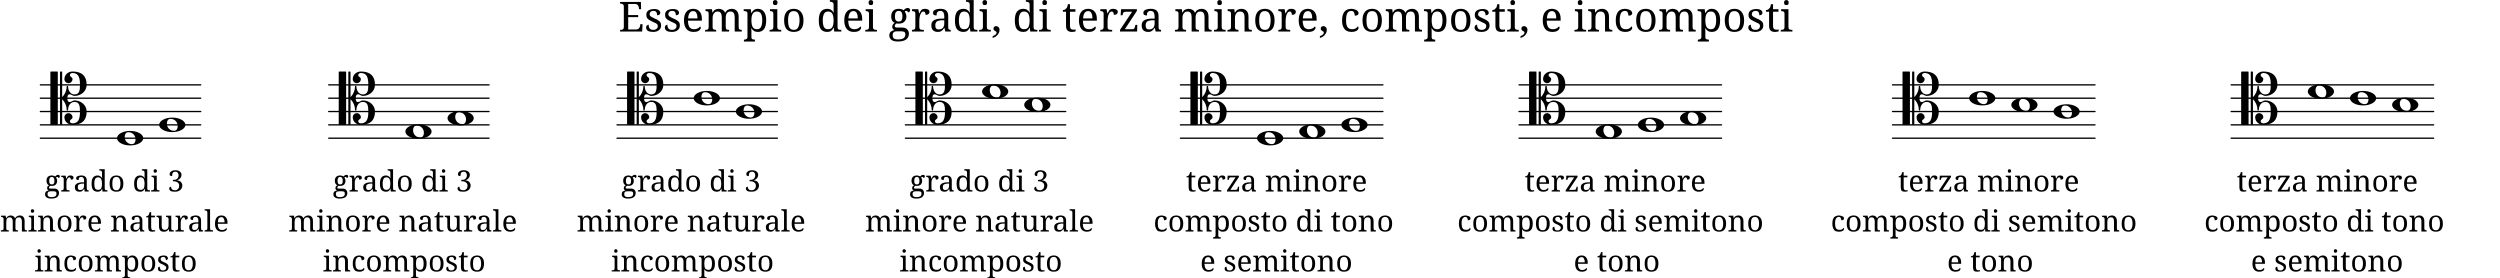
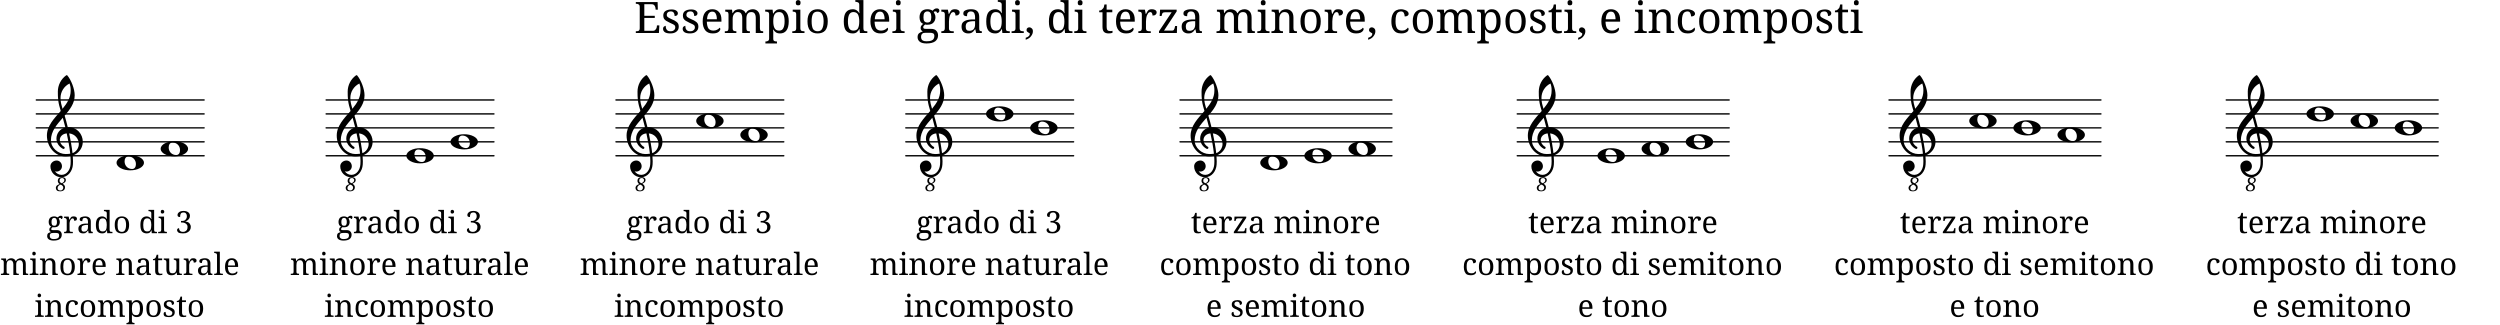
- <svg xmlns="http://www.w3.org/2000/svg" xmlns:xlink="http://www.w3.org/1999/xlink" version="1.2" width="329.52mm" height="36.59mm" viewBox="0 -2.364 187.513 20.822">
+ <svg xmlns="http://www.w3.org/2000/svg" xmlns:xlink="http://www.w3.org/1999/xlink" version="1.2" width="314.88mm" height="40.84mm" viewBox="0 -2.365 179.182 23.241">
  <style type="text/css">

tspan { white-space: pre; }

</style>
-   <g transform="translate(46.3825, -0)">
+   <g transform="translate(45.4436, -0)">
    <text font-family="serif" font-size="3.111" text-anchor="start" fill="currentColor">
      <tspan>Essempio dei gradi, di terza minore, composti, e incomposti</tspan>
    </text>
  </g>
-   <g transform="translate(2.9768, 8)">
-     <line stroke-linejoin="round" stroke-linecap="round" stroke-width="0.1" stroke="currentColor" x1="0.05" y1="0" x2="12.074" y2="0" />
-   </g>
-   <g transform="translate(2.9768, 7)">
-     <line stroke-linejoin="round" stroke-linecap="round" stroke-width="0.1" stroke="currentColor" x1="0.05" y1="0" x2="12.074" y2="0" />
-   </g>
-   <g transform="translate(2.9768, 6)">
-     <line stroke-linejoin="round" stroke-linecap="round" stroke-width="0.1" stroke="currentColor" x1="0.05" y1="0" x2="12.074" y2="0" />
-   </g>
-   <g transform="translate(2.9768, 5)">
-     <line stroke-linejoin="round" stroke-linecap="round" stroke-width="0.1" stroke="currentColor" x1="0.05" y1="0" x2="12.074" y2="0" />
-   </g>
-   <g transform="translate(2.9768, 4)">
+   <g transform="translate(2.55, 8.8)">
+     <line stroke-linejoin="round" stroke-linecap="round" stroke-width="0.1" stroke="currentColor" x1="0.05" y1="0" x2="12.074" y2="0" />
+   </g>
+   <g transform="translate(2.55, 7.8)">
+     <line stroke-linejoin="round" stroke-linecap="round" stroke-width="0.1" stroke="currentColor" x1="0.05" y1="0" x2="12.074" y2="0" />
+   </g>
+   <g transform="translate(2.55, 6.8)">
+     <line stroke-linejoin="round" stroke-linecap="round" stroke-width="0.1" stroke="currentColor" x1="0.05" y1="0" x2="12.074" y2="0" />
+   </g>
+   <g transform="translate(2.55, 5.8)">
+     <line stroke-linejoin="round" stroke-linecap="round" stroke-width="0.1" stroke="currentColor" x1="0.05" y1="0" x2="12.074" y2="0" />
+   </g>
+   <g transform="translate(2.55, 4.8)">
    <line stroke-linejoin="round" stroke-linecap="round" stroke-width="0.1" stroke="currentColor" x1="0.05" y1="0" x2="12.074" y2="0" />
  </g>
  <a style="color:inherit;" xlink:href="textedit:///home/johannes/common-lisp/setzkasten/lilypond-export/b1-c26-m1-c.ly:38:47:48">
-     <g transform="translate(11.9388, 7)">
+     <g transform="translate(11.512, 8.3)">
      <path transform="scale(0.004, -0.004)" d="M213 112c-50 0 -69 -43 -69 -88c0 -77 57 -136 134 -136c50 0 69 43 69 88c0 77 -57 136 -134 136zM491 0c0 -43 -34 -75 -72 -96c-53 -29 -114 -40 -174 -40s-120 11 -173 40c-38 21 -72 53 -72 96s34 75 72 96c53 29 113 40 173 40s121 -11 174 -40 c38 -21 72 -53 72 -96z" fill="currentColor" />
    </g>
  </a>
  <a style="color:inherit;" xlink:href="textedit:///home/johannes/common-lisp/setzkasten/lilypond-export/b1-c26-m1-c.ly:36:16:17">
</a>
-   <g transform="translate(3.7768, 5)">
-     <path transform="scale(0.004, -0.004)" d="M318 0c0 -33 7 -73 45 -73c29 0 57 31 88 31c123 0 229 -89 229 -208c0 -169 -93 -250 -265 -250c-83 0 -152 61 -152 142c0 42 34 77 76 77s76 -35 76 -77c0 -39 -49 -37 -49 -76c0 -23 24 -38 49 -38c116 0 140 90 140 222c0 106 -12 180 -104 180 c-72 0 -119 -71 -119 -149c0 -9 -7 -14 -14 -14s-13 5 -13 14c0 76 -31 147 -84 200v-471c0 -6 -4 -10 -10 -10h-21c-6 0 -10 4 -10 10v980c0 6 4 10 10 10h21c6 0 10 -4 10 -10v-471c53 53 84 124 84 200c0 9 6 14 13 14s14 -5 14 -14c0 -78 47 -149 119 -149 c92 0 104 74 104 180c0 132 -24 222 -140 222c-25 0 -49 -15 -49 -38c0 -39 49 -37 49 -76c0 -42 -34 -77 -76 -77s-76 35 -76 77c0 81 69 142 152 142c172 0 265 -81 265 -250c0 -119 -106 -208 -229 -208c-31 0 -59 31 -88 31c-38 0 -45 -40 -45 -73zM129 -500h-119 c-6 0 -10 4 -10 10v980c0 6 4 10 10 10h119c6 0 10 -4 10 -10v-980c0 -6 -4 -10 -10 -10z" fill="currentColor" />
+   <g transform="translate(3.9834, 11.334)">
+     <text font-family="serif" font-style="italic" font-size="1.386" text-anchor="start" fill="currentColor">
+       <tspan>8</tspan>
+     </text>
+   </g>
+   <g transform="translate(3.35, 7.8)">
+     <path transform="scale(0.004, -0.004)" d="M266 -635h-6c-108 0 -195 88 -195 197c0 58 53 103 112 103c54 0 95 -47 95 -103c0 -52 -43 -95 -95 -95c-11 0 -21 2 -31 6c26 -39 68 -65 117 -65h4zM461 -203c68 24 113 95 113 164c0 90 -66 179 -173 190c24 -116 46 -231 60 -354zM74 28c0 -135 129 -247 264 -247 c28 0 55 2 82 6c-14 127 -37 245 -63 364c-79 -8 -124 -61 -124 -119c0 -44 25 -91 81 -123c5 -5 7 -10 7 -15c0 -11 -10 -22 -22 -22c-3 0 -6 1 -9 2c-80 43 -117 115 -117 185c0 88 58 174 160 197c-14 58 -29 117 -46 175c-107 -121 -213 -243 -213 -403zM335 -262 c-188 0 -333 172 -333 374c0 177 131 306 248 441c-19 62 -37 125 -45 190c-6 52 -7 104 -7 156c0 115 55 224 149 292c6 5 14 5 20 0c71 -84 133 -245 133 -358c0 -143 -86 -255 -180 -364c21 -68 39 -138 56 -207c4 0 9 1 13 1c155 0 256 -128 256 -261 c0 -76 -33 -154 -107 -210c-22 -17 -47 -28 -73 -36c3 -35 5 -70 5 -105c0 -19 -1 -39 -2 -58c-7 -119 -88 -225 -202 -228l1 43c93 2 153 92 159 191c1 18 2 37 2 55c0 31 -1 61 -4 92c-29 -5 -58 -8 -89 -8zM428 916c0 55 -4 79 -20 129c-99 -48 -162 -149 -162 -259 c0 -74 18 -133 36 -194c80 97 146 198 146 324z" fill="currentColor" />
  </g>
  <a style="color:inherit;" xlink:href="textedit:///home/johannes/common-lisp/setzkasten/lilypond-export/b1-c26-m1-c.ly:38:43:44">
-     <g transform="translate(8.7768, 8)">
-       <path transform="scale(0.004, -0.004)" d="M213 112c-50 0 -69 -43 -69 -88c0 -77 57 -136 134 -136c50 0 69 43 69 88c0 77 -57 136 -134 136zM491 0c0 -43 -34 -75 -72 -96c-53 -29 -114 -40 -174 -40s-120 11 -173 40c-38 21 -72 53 -72 96s34 75 72 96c53 29 113 40 173 40s121 -11 174 -40 c38 -21 72 -53 72 -96z" fill="currentColor" />
-     </g>
-   </a>
-   <g transform="translate(3.329, 12)">
+     <g transform="translate(8.35, 9.3)">
+       <path transform="scale(0.004, -0.004)" d="M213 112c-50 0 -69 -43 -69 -88c0 -77 57 -136 134 -136c50 0 69 43 69 88c0 77 -57 136 -134 136zM491 0c0 -43 -34 -75 -72 -96c-53 -29 -114 -40 -174 -40s-120 11 -173 40c-38 21 -72 53 -72 96s34 75 72 96c53 29 113 40 173 40s121 -11 174 -40 c38 -21 72 -53 72 -96z" fill="currentColor" />
+     </g>
+   </a>
+   <g transform="translate(3.329, 14.3478)">
    <text font-family="serif" font-size="2.2" text-anchor="start" fill="currentColor">
      <tspan>grado di 3</tspan>
    </text>
  </g>
-   <g transform="translate(0, 15)">
+   <g transform="translate(0, 17.3478)">
    <text font-family="serif" font-size="2.2" text-anchor="start" fill="currentColor">
      <tspan>minore naturale</tspan>
    </text>
  </g>
-   <g transform="translate(2.5778, 18)">
+   <g transform="translate(2.4583, 20.3478)">
    <text font-family="serif" font-size="2.2" text-anchor="start" fill="currentColor">
      <tspan>incomposto</tspan>
    </text>
  </g>
-   <g transform="translate(24.6045, 8)">
-     <line stroke-linejoin="round" stroke-linecap="round" stroke-width="0.1" stroke="currentColor" x1="0.05" y1="0" x2="12.074" y2="0" />
-   </g>
-   <g transform="translate(24.6045, 7)">
-     <line stroke-linejoin="round" stroke-linecap="round" stroke-width="0.1" stroke="currentColor" x1="0.05" y1="0" x2="12.074" y2="0" />
-   </g>
-   <g transform="translate(24.6045, 6)">
-     <line stroke-linejoin="round" stroke-linecap="round" stroke-width="0.1" stroke="currentColor" x1="0.05" y1="0" x2="12.074" y2="0" />
-   </g>
-   <g transform="translate(24.6045, 5)">
-     <line stroke-linejoin="round" stroke-linecap="round" stroke-width="0.1" stroke="currentColor" x1="0.05" y1="0" x2="12.074" y2="0" />
-   </g>
-   <g transform="translate(24.6045, 4)">
+   <g transform="translate(23.3241, 8.8)">
+     <line stroke-linejoin="round" stroke-linecap="round" stroke-width="0.1" stroke="currentColor" x1="0.05" y1="0" x2="12.074" y2="0" />
+   </g>
+   <g transform="translate(23.3241, 7.8)">
+     <line stroke-linejoin="round" stroke-linecap="round" stroke-width="0.1" stroke="currentColor" x1="0.05" y1="0" x2="12.074" y2="0" />
+   </g>
+   <g transform="translate(23.3241, 6.8)">
+     <line stroke-linejoin="round" stroke-linecap="round" stroke-width="0.1" stroke="currentColor" x1="0.05" y1="0" x2="12.074" y2="0" />
+   </g>
+   <g transform="translate(23.3241, 5.8)">
+     <line stroke-linejoin="round" stroke-linecap="round" stroke-width="0.1" stroke="currentColor" x1="0.05" y1="0" x2="12.074" y2="0" />
+   </g>
+   <g transform="translate(23.3241, 4.8)">
    <line stroke-linejoin="round" stroke-linecap="round" stroke-width="0.1" stroke="currentColor" x1="0.05" y1="0" x2="12.074" y2="0" />
  </g>
  <a style="color:inherit;" xlink:href="textedit:///home/johannes/common-lisp/setzkasten/lilypond-export/b1-c26-m1-c.ly:76:47:48">
-     <g transform="translate(33.5665, 6.5)">
+     <g transform="translate(32.2861, 7.8)">
      <path transform="scale(0.004, -0.004)" d="M213 112c-50 0 -69 -43 -69 -88c0 -77 57 -136 134 -136c50 0 69 43 69 88c0 77 -57 136 -134 136zM491 0c0 -43 -34 -75 -72 -96c-53 -29 -114 -40 -174 -40s-120 11 -173 40c-38 21 -72 53 -72 96s34 75 72 96c53 29 113 40 173 40s121 -11 174 -40 c38 -21 72 -53 72 -96z" fill="currentColor" />
    </g>
  </a>
  <a style="color:inherit;" xlink:href="textedit:///home/johannes/common-lisp/setzkasten/lilypond-export/b1-c26-m1-c.ly:74:16:17">
</a>
-   <g transform="translate(25.4045, 5)">
-     <path transform="scale(0.004, -0.004)" d="M318 0c0 -33 7 -73 45 -73c29 0 57 31 88 31c123 0 229 -89 229 -208c0 -169 -93 -250 -265 -250c-83 0 -152 61 -152 142c0 42 34 77 76 77s76 -35 76 -77c0 -39 -49 -37 -49 -76c0 -23 24 -38 49 -38c116 0 140 90 140 222c0 106 -12 180 -104 180 c-72 0 -119 -71 -119 -149c0 -9 -7 -14 -14 -14s-13 5 -13 14c0 76 -31 147 -84 200v-471c0 -6 -4 -10 -10 -10h-21c-6 0 -10 4 -10 10v980c0 6 4 10 10 10h21c6 0 10 -4 10 -10v-471c53 53 84 124 84 200c0 9 6 14 13 14s14 -5 14 -14c0 -78 47 -149 119 -149 c92 0 104 74 104 180c0 132 -24 222 -140 222c-25 0 -49 -15 -49 -38c0 -39 49 -37 49 -76c0 -42 -34 -77 -76 -77s-76 35 -76 77c0 81 69 142 152 142c172 0 265 -81 265 -250c0 -119 -106 -208 -229 -208c-31 0 -59 31 -88 31c-38 0 -45 -40 -45 -73zM129 -500h-119 c-6 0 -10 4 -10 10v980c0 6 4 10 10 10h119c6 0 10 -4 10 -10v-980c0 -6 -4 -10 -10 -10z" fill="currentColor" />
+   <g transform="translate(24.7575, 11.334)">
+     <text font-family="serif" font-style="italic" font-size="1.386" text-anchor="start" fill="currentColor">
+       <tspan>8</tspan>
+     </text>
+   </g>
+   <g transform="translate(24.1241, 7.8)">
+     <path transform="scale(0.004, -0.004)" d="M266 -635h-6c-108 0 -195 88 -195 197c0 58 53 103 112 103c54 0 95 -47 95 -103c0 -52 -43 -95 -95 -95c-11 0 -21 2 -31 6c26 -39 68 -65 117 -65h4zM461 -203c68 24 113 95 113 164c0 90 -66 179 -173 190c24 -116 46 -231 60 -354zM74 28c0 -135 129 -247 264 -247 c28 0 55 2 82 6c-14 127 -37 245 -63 364c-79 -8 -124 -61 -124 -119c0 -44 25 -91 81 -123c5 -5 7 -10 7 -15c0 -11 -10 -22 -22 -22c-3 0 -6 1 -9 2c-80 43 -117 115 -117 185c0 88 58 174 160 197c-14 58 -29 117 -46 175c-107 -121 -213 -243 -213 -403zM335 -262 c-188 0 -333 172 -333 374c0 177 131 306 248 441c-19 62 -37 125 -45 190c-6 52 -7 104 -7 156c0 115 55 224 149 292c6 5 14 5 20 0c71 -84 133 -245 133 -358c0 -143 -86 -255 -180 -364c21 -68 39 -138 56 -207c4 0 9 1 13 1c155 0 256 -128 256 -261 c0 -76 -33 -154 -107 -210c-22 -17 -47 -28 -73 -36c3 -35 5 -70 5 -105c0 -19 -1 -39 -2 -58c-7 -119 -88 -225 -202 -228l1 43c93 2 153 92 159 191c1 18 2 37 2 55c0 31 -1 61 -4 92c-29 -5 -58 -8 -89 -8zM428 916c0 55 -4 79 -20 129c-99 -48 -162 -149 -162 -259 c0 -74 18 -133 36 -194c80 97 146 198 146 324z" fill="currentColor" />
  </g>
  <a style="color:inherit;" xlink:href="textedit:///home/johannes/common-lisp/setzkasten/lilypond-export/b1-c26-m1-c.ly:76:43:44">
-     <g transform="translate(30.4045, 7.5)">
-       <path transform="scale(0.004, -0.004)" d="M213 112c-50 0 -69 -43 -69 -88c0 -77 57 -136 134 -136c50 0 69 43 69 88c0 77 -57 136 -134 136zM491 0c0 -43 -34 -75 -72 -96c-53 -29 -114 -40 -174 -40s-120 11 -173 40c-38 21 -72 53 -72 96s34 75 72 96c53 29 113 40 173 40s121 -11 174 -40 c38 -21 72 -53 72 -96z" fill="currentColor" />
-     </g>
-   </a>
-   <g transform="translate(24.9566, 12)">
+     <g transform="translate(29.1241, 8.8)">
+       <path transform="scale(0.004, -0.004)" d="M213 112c-50 0 -69 -43 -69 -88c0 -77 57 -136 134 -136c50 0 69 43 69 88c0 77 -57 136 -134 136zM491 0c0 -43 -34 -75 -72 -96c-53 -29 -114 -40 -174 -40s-120 11 -173 40c-38 21 -72 53 -72 96s34 75 72 96c53 29 113 40 173 40s121 -11 174 -40 c38 -21 72 -53 72 -96z" fill="currentColor" />
+     </g>
+   </a>
+   <g transform="translate(24.1031, 14.3478)">
    <text font-family="serif" font-size="2.2" text-anchor="start" fill="currentColor">
      <tspan>grado di 3</tspan>
    </text>
  </g>
-   <g transform="translate(21.6277, 15)">
+   <g transform="translate(20.7741, 17.3478)">
    <text font-family="serif" font-size="2.2" text-anchor="start" fill="currentColor">
      <tspan>minore naturale</tspan>
    </text>
  </g>
-   <g transform="translate(24.2055, 18)">
+   <g transform="translate(23.2324, 20.3478)">
    <text font-family="serif" font-size="2.2" text-anchor="start" fill="currentColor">
      <tspan>incomposto</tspan>
    </text>
  </g>
-   <g transform="translate(46.2322, 8)">
-     <line stroke-linejoin="round" stroke-linecap="round" stroke-width="0.1" stroke="currentColor" x1="0.05" y1="0" x2="12.074" y2="0" />
-   </g>
-   <g transform="translate(46.2322, 7)">
-     <line stroke-linejoin="round" stroke-linecap="round" stroke-width="0.1" stroke="currentColor" x1="0.05" y1="0" x2="12.074" y2="0" />
-   </g>
-   <g transform="translate(46.2322, 6)">
-     <line stroke-linejoin="round" stroke-linecap="round" stroke-width="0.1" stroke="currentColor" x1="0.05" y1="0" x2="12.074" y2="0" />
-   </g>
-   <g transform="translate(46.2322, 5)">
-     <line stroke-linejoin="round" stroke-linecap="round" stroke-width="0.1" stroke="currentColor" x1="0.05" y1="0" x2="12.074" y2="0" />
-   </g>
-   <g transform="translate(46.2322, 4)">
+   <g transform="translate(44.0982, 8.8)">
+     <line stroke-linejoin="round" stroke-linecap="round" stroke-width="0.1" stroke="currentColor" x1="0.05" y1="0" x2="12.074" y2="0" />
+   </g>
+   <g transform="translate(44.0982, 7.8)">
+     <line stroke-linejoin="round" stroke-linecap="round" stroke-width="0.1" stroke="currentColor" x1="0.05" y1="0" x2="12.074" y2="0" />
+   </g>
+   <g transform="translate(44.0982, 6.8)">
+     <line stroke-linejoin="round" stroke-linecap="round" stroke-width="0.1" stroke="currentColor" x1="0.05" y1="0" x2="12.074" y2="0" />
+   </g>
+   <g transform="translate(44.0982, 5.8)">
+     <line stroke-linejoin="round" stroke-linecap="round" stroke-width="0.1" stroke="currentColor" x1="0.05" y1="0" x2="12.074" y2="0" />
+   </g>
+   <g transform="translate(44.0982, 4.8)">
    <line stroke-linejoin="round" stroke-linecap="round" stroke-width="0.1" stroke="currentColor" x1="0.05" y1="0" x2="12.074" y2="0" />
  </g>
  <a style="color:inherit;" xlink:href="textedit:///home/johannes/common-lisp/setzkasten/lilypond-export/b1-c26-m1-c.ly:114:48:49">
-     <g transform="translate(55.1942, 6)">
+     <g transform="translate(53.0602, 7.3)">
      <path transform="scale(0.004, -0.004)" d="M213 112c-50 0 -69 -43 -69 -88c0 -77 57 -136 134 -136c50 0 69 43 69 88c0 77 -57 136 -134 136zM491 0c0 -43 -34 -75 -72 -96c-53 -29 -114 -40 -174 -40s-120 11 -173 40c-38 21 -72 53 -72 96s34 75 72 96c53 29 113 40 173 40s121 -11 174 -40 c38 -21 72 -53 72 -96z" fill="currentColor" />
    </g>
  </a>
  <a style="color:inherit;" xlink:href="textedit:///home/johannes/common-lisp/setzkasten/lilypond-export/b1-c26-m1-c.ly:112:16:17">
</a>
-   <g transform="translate(47.0322, 5)">
-     <path transform="scale(0.004, -0.004)" d="M318 0c0 -33 7 -73 45 -73c29 0 57 31 88 31c123 0 229 -89 229 -208c0 -169 -93 -250 -265 -250c-83 0 -152 61 -152 142c0 42 34 77 76 77s76 -35 76 -77c0 -39 -49 -37 -49 -76c0 -23 24 -38 49 -38c116 0 140 90 140 222c0 106 -12 180 -104 180 c-72 0 -119 -71 -119 -149c0 -9 -7 -14 -14 -14s-13 5 -13 14c0 76 -31 147 -84 200v-471c0 -6 -4 -10 -10 -10h-21c-6 0 -10 4 -10 10v980c0 6 4 10 10 10h21c6 0 10 -4 10 -10v-471c53 53 84 124 84 200c0 9 6 14 13 14s14 -5 14 -14c0 -78 47 -149 119 -149 c92 0 104 74 104 180c0 132 -24 222 -140 222c-25 0 -49 -15 -49 -38c0 -39 49 -37 49 -76c0 -42 -34 -77 -76 -77s-76 35 -76 77c0 81 69 142 152 142c172 0 265 -81 265 -250c0 -119 -106 -208 -229 -208c-31 0 -59 31 -88 31c-38 0 -45 -40 -45 -73zM129 -500h-119 c-6 0 -10 4 -10 10v980c0 6 4 10 10 10h119c6 0 10 -4 10 -10v-980c0 -6 -4 -10 -10 -10z" fill="currentColor" />
+   <g transform="translate(45.5316, 11.334)">
+     <text font-family="serif" font-style="italic" font-size="1.386" text-anchor="start" fill="currentColor">
+       <tspan>8</tspan>
+     </text>
+   </g>
+   <g transform="translate(44.8982, 7.8)">
+     <path transform="scale(0.004, -0.004)" d="M266 -635h-6c-108 0 -195 88 -195 197c0 58 53 103 112 103c54 0 95 -47 95 -103c0 -52 -43 -95 -95 -95c-11 0 -21 2 -31 6c26 -39 68 -65 117 -65h4zM461 -203c68 24 113 95 113 164c0 90 -66 179 -173 190c24 -116 46 -231 60 -354zM74 28c0 -135 129 -247 264 -247 c28 0 55 2 82 6c-14 127 -37 245 -63 364c-79 -8 -124 -61 -124 -119c0 -44 25 -91 81 -123c5 -5 7 -10 7 -15c0 -11 -10 -22 -22 -22c-3 0 -6 1 -9 2c-80 43 -117 115 -117 185c0 88 58 174 160 197c-14 58 -29 117 -46 175c-107 -121 -213 -243 -213 -403zM335 -262 c-188 0 -333 172 -333 374c0 177 131 306 248 441c-19 62 -37 125 -45 190c-6 52 -7 104 -7 156c0 115 55 224 149 292c6 5 14 5 20 0c71 -84 133 -245 133 -358c0 -143 -86 -255 -180 -364c21 -68 39 -138 56 -207c4 0 9 1 13 1c155 0 256 -128 256 -261 c0 -76 -33 -154 -107 -210c-22 -17 -47 -28 -73 -36c3 -35 5 -70 5 -105c0 -19 -1 -39 -2 -58c-7 -119 -88 -225 -202 -228l1 43c93 2 153 92 159 191c1 18 2 37 2 55c0 31 -1 61 -4 92c-29 -5 -58 -8 -89 -8zM428 916c0 55 -4 79 -20 129c-99 -48 -162 -149 -162 -259 c0 -74 18 -133 36 -194c80 97 146 198 146 324z" fill="currentColor" />
  </g>
  <a style="color:inherit;" xlink:href="textedit:///home/johannes/common-lisp/setzkasten/lilypond-export/b1-c26-m1-c.ly:114:43:44">
-     <g transform="translate(52.0322, 5)">
-       <path transform="scale(0.004, -0.004)" d="M213 112c-50 0 -69 -43 -69 -88c0 -77 57 -136 134 -136c50 0 69 43 69 88c0 77 -57 136 -134 136zM491 0c0 -43 -34 -75 -72 -96c-53 -29 -114 -40 -174 -40s-120 11 -173 40c-38 21 -72 53 -72 96s34 75 72 96c53 29 113 40 173 40s121 -11 174 -40 c38 -21 72 -53 72 -96z" fill="currentColor" />
-     </g>
-   </a>
-   <g transform="translate(46.5843, 12)">
+     <g transform="translate(49.8982, 6.3)">
+       <path transform="scale(0.004, -0.004)" d="M213 112c-50 0 -69 -43 -69 -88c0 -77 57 -136 134 -136c50 0 69 43 69 88c0 77 -57 136 -134 136zM491 0c0 -43 -34 -75 -72 -96c-53 -29 -114 -40 -174 -40s-120 11 -173 40c-38 21 -72 53 -72 96s34 75 72 96c53 29 113 40 173 40s121 -11 174 -40 c38 -21 72 -53 72 -96z" fill="currentColor" />
+     </g>
+   </a>
+   <g transform="translate(44.8771, 14.3478)">
    <text font-family="serif" font-size="2.2" text-anchor="start" fill="currentColor">
      <tspan>grado di 3</tspan>
    </text>
  </g>
-   <g transform="translate(43.2553, 15)">
+   <g transform="translate(41.5482, 17.3478)">
    <text font-family="serif" font-size="2.2" text-anchor="start" fill="currentColor">
      <tspan>minore naturale</tspan>
    </text>
  </g>
-   <g transform="translate(45.8332, 18)">
+   <g transform="translate(44.0065, 20.3478)">
    <text font-family="serif" font-size="2.2" text-anchor="start" fill="currentColor">
      <tspan>incomposto</tspan>
    </text>
  </g>
-   <g transform="translate(67.8598, 8)">
-     <line stroke-linejoin="round" stroke-linecap="round" stroke-width="0.1" stroke="currentColor" x1="0.05" y1="0" x2="12.074" y2="0" />
-   </g>
-   <g transform="translate(67.8598, 7)">
-     <line stroke-linejoin="round" stroke-linecap="round" stroke-width="0.1" stroke="currentColor" x1="0.05" y1="0" x2="12.074" y2="0" />
-   </g>
-   <g transform="translate(67.8598, 6)">
-     <line stroke-linejoin="round" stroke-linecap="round" stroke-width="0.1" stroke="currentColor" x1="0.05" y1="0" x2="12.074" y2="0" />
-   </g>
-   <g transform="translate(67.8598, 5)">
-     <line stroke-linejoin="round" stroke-linecap="round" stroke-width="0.1" stroke="currentColor" x1="0.05" y1="0" x2="12.074" y2="0" />
-   </g>
-   <g transform="translate(67.8598, 4)">
+   <g transform="translate(64.8723, 8.8)">
+     <line stroke-linejoin="round" stroke-linecap="round" stroke-width="0.1" stroke="currentColor" x1="0.05" y1="0" x2="12.074" y2="0" />
+   </g>
+   <g transform="translate(64.8723, 7.8)">
+     <line stroke-linejoin="round" stroke-linecap="round" stroke-width="0.1" stroke="currentColor" x1="0.05" y1="0" x2="12.074" y2="0" />
+   </g>
+   <g transform="translate(64.8723, 6.8)">
+     <line stroke-linejoin="round" stroke-linecap="round" stroke-width="0.1" stroke="currentColor" x1="0.05" y1="0" x2="12.074" y2="0" />
+   </g>
+   <g transform="translate(64.8723, 5.8)">
+     <line stroke-linejoin="round" stroke-linecap="round" stroke-width="0.1" stroke="currentColor" x1="0.05" y1="0" x2="12.074" y2="0" />
+   </g>
+   <g transform="translate(64.8723, 4.8)">
    <line stroke-linejoin="round" stroke-linecap="round" stroke-width="0.1" stroke="currentColor" x1="0.05" y1="0" x2="12.074" y2="0" />
  </g>
  <a style="color:inherit;" xlink:href="textedit:///home/johannes/common-lisp/setzkasten/lilypond-export/b1-c26-m1-c.ly:152:48:49">
-     <g transform="translate(76.8218, 5.5)">
+     <g transform="translate(73.8343, 6.8)">
      <path transform="scale(0.004, -0.004)" d="M213 112c-50 0 -69 -43 -69 -88c0 -77 57 -136 134 -136c50 0 69 43 69 88c0 77 -57 136 -134 136zM491 0c0 -43 -34 -75 -72 -96c-53 -29 -114 -40 -174 -40s-120 11 -173 40c-38 21 -72 53 -72 96s34 75 72 96c53 29 113 40 173 40s121 -11 174 -40 c38 -21 72 -53 72 -96z" fill="currentColor" />
    </g>
  </a>
  <a style="color:inherit;" xlink:href="textedit:///home/johannes/common-lisp/setzkasten/lilypond-export/b1-c26-m1-c.ly:150:16:17">
</a>
-   <g transform="translate(68.6598, 5)">
-     <path transform="scale(0.004, -0.004)" d="M318 0c0 -33 7 -73 45 -73c29 0 57 31 88 31c123 0 229 -89 229 -208c0 -169 -93 -250 -265 -250c-83 0 -152 61 -152 142c0 42 34 77 76 77s76 -35 76 -77c0 -39 -49 -37 -49 -76c0 -23 24 -38 49 -38c116 0 140 90 140 222c0 106 -12 180 -104 180 c-72 0 -119 -71 -119 -149c0 -9 -7 -14 -14 -14s-13 5 -13 14c0 76 -31 147 -84 200v-471c0 -6 -4 -10 -10 -10h-21c-6 0 -10 4 -10 10v980c0 6 4 10 10 10h21c6 0 10 -4 10 -10v-471c53 53 84 124 84 200c0 9 6 14 13 14s14 -5 14 -14c0 -78 47 -149 119 -149 c92 0 104 74 104 180c0 132 -24 222 -140 222c-25 0 -49 -15 -49 -38c0 -39 49 -37 49 -76c0 -42 -34 -77 -76 -77s-76 35 -76 77c0 81 69 142 152 142c172 0 265 -81 265 -250c0 -119 -106 -208 -229 -208c-31 0 -59 31 -88 31c-38 0 -45 -40 -45 -73zM129 -500h-119 c-6 0 -10 4 -10 10v980c0 6 4 10 10 10h119c6 0 10 -4 10 -10v-980c0 -6 -4 -10 -10 -10z" fill="currentColor" />
+   <g transform="translate(66.3056, 11.334)">
+     <text font-family="serif" font-style="italic" font-size="1.386" text-anchor="start" fill="currentColor">
+       <tspan>8</tspan>
+     </text>
+   </g>
+   <g transform="translate(65.6723, 7.8)">
+     <path transform="scale(0.004, -0.004)" d="M266 -635h-6c-108 0 -195 88 -195 197c0 58 53 103 112 103c54 0 95 -47 95 -103c0 -52 -43 -95 -95 -95c-11 0 -21 2 -31 6c26 -39 68 -65 117 -65h4zM461 -203c68 24 113 95 113 164c0 90 -66 179 -173 190c24 -116 46 -231 60 -354zM74 28c0 -135 129 -247 264 -247 c28 0 55 2 82 6c-14 127 -37 245 -63 364c-79 -8 -124 -61 -124 -119c0 -44 25 -91 81 -123c5 -5 7 -10 7 -15c0 -11 -10 -22 -22 -22c-3 0 -6 1 -9 2c-80 43 -117 115 -117 185c0 88 58 174 160 197c-14 58 -29 117 -46 175c-107 -121 -213 -243 -213 -403zM335 -262 c-188 0 -333 172 -333 374c0 177 131 306 248 441c-19 62 -37 125 -45 190c-6 52 -7 104 -7 156c0 115 55 224 149 292c6 5 14 5 20 0c71 -84 133 -245 133 -358c0 -143 -86 -255 -180 -364c21 -68 39 -138 56 -207c4 0 9 1 13 1c155 0 256 -128 256 -261 c0 -76 -33 -154 -107 -210c-22 -17 -47 -28 -73 -36c3 -35 5 -70 5 -105c0 -19 -1 -39 -2 -58c-7 -119 -88 -225 -202 -228l1 43c93 2 153 92 159 191c1 18 2 37 2 55c0 31 -1 61 -4 92c-29 -5 -58 -8 -89 -8zM428 916c0 55 -4 79 -20 129c-99 -48 -162 -149 -162 -259 c0 -74 18 -133 36 -194c80 97 146 198 146 324z" fill="currentColor" />
  </g>
  <a style="color:inherit;" xlink:href="textedit:///home/johannes/common-lisp/setzkasten/lilypond-export/b1-c26-m1-c.ly:152:43:44">
-     <g transform="translate(73.6598, 4.5)">
-       <path transform="scale(0.004, -0.004)" d="M213 112c-50 0 -69 -43 -69 -88c0 -77 57 -136 134 -136c50 0 69 43 69 88c0 77 -57 136 -134 136zM491 0c0 -43 -34 -75 -72 -96c-53 -29 -114 -40 -174 -40s-120 11 -173 40c-38 21 -72 53 -72 96s34 75 72 96c53 29 113 40 173 40s121 -11 174 -40 c38 -21 72 -53 72 -96z" fill="currentColor" />
-     </g>
-   </a>
-   <g transform="translate(68.212, 12)">
+     <g transform="translate(70.6723, 5.8)">
+       <path transform="scale(0.004, -0.004)" d="M213 112c-50 0 -69 -43 -69 -88c0 -77 57 -136 134 -136c50 0 69 43 69 88c0 77 -57 136 -134 136zM491 0c0 -43 -34 -75 -72 -96c-53 -29 -114 -40 -174 -40s-120 11 -173 40c-38 21 -72 53 -72 96s34 75 72 96c53 29 113 40 173 40s121 -11 174 -40 c38 -21 72 -53 72 -96z" fill="currentColor" />
+     </g>
+   </a>
+   <g transform="translate(65.6512, 14.3478)">
    <text font-family="serif" font-size="2.2" text-anchor="start" fill="currentColor">
      <tspan>grado di 3</tspan>
    </text>
  </g>
-   <g transform="translate(64.883, 15)">
+   <g transform="translate(62.3223, 17.3478)">
    <text font-family="serif" font-size="2.2" text-anchor="start" fill="currentColor">
      <tspan>minore naturale</tspan>
    </text>
  </g>
-   <g transform="translate(67.4608, 18)">
+   <g transform="translate(64.7806, 20.3478)">
    <text font-family="serif" font-size="2.2" text-anchor="start" fill="currentColor">
      <tspan>incomposto</tspan>
    </text>
  </g>
-   <g transform="translate(88.4869, 8)">
-     <line stroke-linejoin="round" stroke-linecap="round" stroke-width="0.1" stroke="currentColor" x1="0.05" y1="0" x2="15.236" y2="0" />
-   </g>
-   <g transform="translate(88.4869, 7)">
-     <line stroke-linejoin="round" stroke-linecap="round" stroke-width="0.1" stroke="currentColor" x1="0.05" y1="0" x2="15.236" y2="0" />
-   </g>
-   <g transform="translate(88.4869, 6)">
-     <line stroke-linejoin="round" stroke-linecap="round" stroke-width="0.1" stroke="currentColor" x1="0.05" y1="0" x2="15.236" y2="0" />
-   </g>
-   <g transform="translate(88.4869, 5)">
-     <line stroke-linejoin="round" stroke-linecap="round" stroke-width="0.1" stroke="currentColor" x1="0.05" y1="0" x2="15.236" y2="0" />
-   </g>
-   <g transform="translate(88.4869, 4)">
+   <g transform="translate(84.5263, 8.8)">
+     <line stroke-linejoin="round" stroke-linecap="round" stroke-width="0.1" stroke="currentColor" x1="0.05" y1="0" x2="15.236" y2="0" />
+   </g>
+   <g transform="translate(84.5263, 7.8)">
+     <line stroke-linejoin="round" stroke-linecap="round" stroke-width="0.1" stroke="currentColor" x1="0.05" y1="0" x2="15.236" y2="0" />
+   </g>
+   <g transform="translate(84.5263, 6.8)">
+     <line stroke-linejoin="round" stroke-linecap="round" stroke-width="0.1" stroke="currentColor" x1="0.05" y1="0" x2="15.236" y2="0" />
+   </g>
+   <g transform="translate(84.5263, 5.8)">
+     <line stroke-linejoin="round" stroke-linecap="round" stroke-width="0.1" stroke="currentColor" x1="0.05" y1="0" x2="15.236" y2="0" />
+   </g>
+   <g transform="translate(84.5263, 4.8)">
    <line stroke-linejoin="round" stroke-linecap="round" stroke-width="0.1" stroke="currentColor" x1="0.05" y1="0" x2="15.236" y2="0" />
  </g>
  <a style="color:inherit;" xlink:href="textedit:///home/johannes/common-lisp/setzkasten/lilypond-export/b1-c26-m1-c.ly:190:51:52">
-     <g transform="translate(100.6109, 7)">
+     <g transform="translate(96.6503, 8.3)">
      <path transform="scale(0.004, -0.004)" d="M213 112c-50 0 -69 -43 -69 -88c0 -77 57 -136 134 -136c50 0 69 43 69 88c0 77 -57 136 -134 136zM491 0c0 -43 -34 -75 -72 -96c-53 -29 -114 -40 -174 -40s-120 11 -173 40c-38 21 -72 53 -72 96s34 75 72 96c53 29 113 40 173 40s121 -11 174 -40 c38 -21 72 -53 72 -96z" fill="currentColor" />
    </g>
  </a>
  <a style="color:inherit;" xlink:href="textedit:///home/johannes/common-lisp/setzkasten/lilypond-export/b1-c26-m1-c.ly:190:47:48">
-     <g transform="translate(97.4489, 7.5)">
+     <g transform="translate(93.4883, 8.8)">
      <path transform="scale(0.004, -0.004)" d="M213 112c-50 0 -69 -43 -69 -88c0 -77 57 -136 134 -136c50 0 69 43 69 88c0 77 -57 136 -134 136zM491 0c0 -43 -34 -75 -72 -96c-53 -29 -114 -40 -174 -40s-120 11 -173 40c-38 21 -72 53 -72 96s34 75 72 96c53 29 113 40 173 40s121 -11 174 -40 c38 -21 72 -53 72 -96z" fill="currentColor" />
    </g>
  </a>
  <a style="color:inherit;" xlink:href="textedit:///home/johannes/common-lisp/setzkasten/lilypond-export/b1-c26-m1-c.ly:190:43:44">
-     <g transform="translate(94.2869, 8)">
-       <path transform="scale(0.004, -0.004)" d="M213 112c-50 0 -69 -43 -69 -88c0 -77 57 -136 134 -136c50 0 69 43 69 88c0 77 -57 136 -134 136zM491 0c0 -43 -34 -75 -72 -96c-53 -29 -114 -40 -174 -40s-120 11 -173 40c-38 21 -72 53 -72 96s34 75 72 96c53 29 113 40 173 40s121 -11 174 -40 c38 -21 72 -53 72 -96z" fill="currentColor" />
-     </g>
-   </a>
-   <g transform="translate(89.2869, 5)">
-     <path transform="scale(0.004, -0.004)" d="M318 0c0 -33 7 -73 45 -73c29 0 57 31 88 31c123 0 229 -89 229 -208c0 -169 -93 -250 -265 -250c-83 0 -152 61 -152 142c0 42 34 77 76 77s76 -35 76 -77c0 -39 -49 -37 -49 -76c0 -23 24 -38 49 -38c116 0 140 90 140 222c0 106 -12 180 -104 180 c-72 0 -119 -71 -119 -149c0 -9 -7 -14 -14 -14s-13 5 -13 14c0 76 -31 147 -84 200v-471c0 -6 -4 -10 -10 -10h-21c-6 0 -10 4 -10 10v980c0 6 4 10 10 10h21c6 0 10 -4 10 -10v-471c53 53 84 124 84 200c0 9 6 14 13 14s14 -5 14 -14c0 -78 47 -149 119 -149 c92 0 104 74 104 180c0 132 -24 222 -140 222c-25 0 -49 -15 -49 -38c0 -39 49 -37 49 -76c0 -42 -34 -77 -76 -77s-76 35 -76 77c0 81 69 142 152 142c172 0 265 -81 265 -250c0 -119 -106 -208 -229 -208c-31 0 -59 31 -88 31c-38 0 -45 -40 -45 -73zM129 -500h-119 c-6 0 -10 4 -10 10v980c0 6 4 10 10 10h119c6 0 10 -4 10 -10v-980c0 -6 -4 -10 -10 -10z" fill="currentColor" />
+     <g transform="translate(90.3263, 9.3)">
+       <path transform="scale(0.004, -0.004)" d="M213 112c-50 0 -69 -43 -69 -88c0 -77 57 -136 134 -136c50 0 69 43 69 88c0 77 -57 136 -134 136zM491 0c0 -43 -34 -75 -72 -96c-53 -29 -114 -40 -174 -40s-120 11 -173 40c-38 21 -72 53 -72 96s34 75 72 96c53 29 113 40 173 40s121 -11 174 -40 c38 -21 72 -53 72 -96z" fill="currentColor" />
+     </g>
+   </a>
+   <g transform="translate(85.3263, 7.8)">
+     <path transform="scale(0.004, -0.004)" d="M266 -635h-6c-108 0 -195 88 -195 197c0 58 53 103 112 103c54 0 95 -47 95 -103c0 -52 -43 -95 -95 -95c-11 0 -21 2 -31 6c26 -39 68 -65 117 -65h4zM461 -203c68 24 113 95 113 164c0 90 -66 179 -173 190c24 -116 46 -231 60 -354zM74 28c0 -135 129 -247 264 -247 c28 0 55 2 82 6c-14 127 -37 245 -63 364c-79 -8 -124 -61 -124 -119c0 -44 25 -91 81 -123c5 -5 7 -10 7 -15c0 -11 -10 -22 -22 -22c-3 0 -6 1 -9 2c-80 43 -117 115 -117 185c0 88 58 174 160 197c-14 58 -29 117 -46 175c-107 -121 -213 -243 -213 -403zM335 -262 c-188 0 -333 172 -333 374c0 177 131 306 248 441c-19 62 -37 125 -45 190c-6 52 -7 104 -7 156c0 115 55 224 149 292c6 5 14 5 20 0c71 -84 133 -245 133 -358c0 -143 -86 -255 -180 -364c21 -68 39 -138 56 -207c4 0 9 1 13 1c155 0 256 -128 256 -261 c0 -76 -33 -154 -107 -210c-22 -17 -47 -28 -73 -36c3 -35 5 -70 5 -105c0 -19 -1 -39 -2 -58c-7 -119 -88 -225 -202 -228l1 43c93 2 153 92 159 191c1 18 2 37 2 55c0 31 -1 61 -4 92c-29 -5 -58 -8 -89 -8zM428 916c0 55 -4 79 -20 129c-99 -48 -162 -149 -162 -259 c0 -74 18 -133 36 -194c80 97 146 198 146 324z" fill="currentColor" />
+   </g>
+   <g transform="translate(85.9597, 11.334)">
+     <text font-family="serif" font-style="italic" font-size="1.386" text-anchor="start" fill="currentColor">
+       <tspan>8</tspan>
+     </text>
  </g>
  <a style="color:inherit;" xlink:href="textedit:///home/johannes/common-lisp/setzkasten/lilypond-export/b1-c26-m1-c.ly:188:16:17">
</a>
-   <g transform="translate(88.9519, 12)">
+   <g transform="translate(85.3498, 14.3478)">
    <text font-family="serif" font-size="2.2" text-anchor="start" fill="currentColor">
      <tspan>terza minore</tspan>
    </text>
  </g>
-   <g transform="translate(86.5107, 15)">
+   <g transform="translate(83.0963, 17.3478)">
    <text font-family="serif" font-size="2.2" text-anchor="start" fill="currentColor">
      <tspan>composto di tono</tspan>
    </text>
  </g>
-   <g transform="translate(90.0104, 18)">
+   <g transform="translate(86.4253, 20.3478)">
    <text font-family="serif" font-size="2.2" text-anchor="start" fill="currentColor">
      <tspan>e semitono</tspan>
    </text>
  </g>
-   <g transform="translate(113.8874, 8)">
-     <line stroke-linejoin="round" stroke-linecap="round" stroke-width="0.1" stroke="currentColor" x1="0.05" y1="0" x2="15.236" y2="0" />
-   </g>
-   <g transform="translate(113.8874, 7)">
-     <line stroke-linejoin="round" stroke-linecap="round" stroke-width="0.1" stroke="currentColor" x1="0.05" y1="0" x2="15.236" y2="0" />
-   </g>
-   <g transform="translate(113.8874, 6)">
-     <line stroke-linejoin="round" stroke-linecap="round" stroke-width="0.1" stroke="currentColor" x1="0.05" y1="0" x2="15.236" y2="0" />
-   </g>
-   <g transform="translate(113.8874, 5)">
-     <line stroke-linejoin="round" stroke-linecap="round" stroke-width="0.1" stroke="currentColor" x1="0.05" y1="0" x2="15.236" y2="0" />
-   </g>
-   <g transform="translate(113.8874, 4)">
+   <g transform="translate(108.6976, 8.8)">
+     <line stroke-linejoin="round" stroke-linecap="round" stroke-width="0.1" stroke="currentColor" x1="0.05" y1="0" x2="15.236" y2="0" />
+   </g>
+   <g transform="translate(108.6976, 7.8)">
+     <line stroke-linejoin="round" stroke-linecap="round" stroke-width="0.1" stroke="currentColor" x1="0.05" y1="0" x2="15.236" y2="0" />
+   </g>
+   <g transform="translate(108.6976, 6.8)">
+     <line stroke-linejoin="round" stroke-linecap="round" stroke-width="0.1" stroke="currentColor" x1="0.05" y1="0" x2="15.236" y2="0" />
+   </g>
+   <g transform="translate(108.6976, 5.8)">
+     <line stroke-linejoin="round" stroke-linecap="round" stroke-width="0.1" stroke="currentColor" x1="0.05" y1="0" x2="15.236" y2="0" />
+   </g>
+   <g transform="translate(108.6976, 4.8)">
    <line stroke-linejoin="round" stroke-linecap="round" stroke-width="0.1" stroke="currentColor" x1="0.05" y1="0" x2="15.236" y2="0" />
  </g>
  <a style="color:inherit;" xlink:href="textedit:///home/johannes/common-lisp/setzkasten/lilypond-export/b1-c26-m1-c.ly:228:51:52">
-     <g transform="translate(126.0114, 6.5)">
+     <g transform="translate(120.8217, 7.8)">
      <path transform="scale(0.004, -0.004)" d="M213 112c-50 0 -69 -43 -69 -88c0 -77 57 -136 134 -136c50 0 69 43 69 88c0 77 -57 136 -134 136zM491 0c0 -43 -34 -75 -72 -96c-53 -29 -114 -40 -174 -40s-120 11 -173 40c-38 21 -72 53 -72 96s34 75 72 96c53 29 113 40 173 40s121 -11 174 -40 c38 -21 72 -53 72 -96z" fill="currentColor" />
    </g>
  </a>
  <a style="color:inherit;" xlink:href="textedit:///home/johannes/common-lisp/setzkasten/lilypond-export/b1-c26-m1-c.ly:228:47:48">
-     <g transform="translate(122.8494, 7)">
+     <g transform="translate(117.6597, 8.3)">
      <path transform="scale(0.004, -0.004)" d="M213 112c-50 0 -69 -43 -69 -88c0 -77 57 -136 134 -136c50 0 69 43 69 88c0 77 -57 136 -134 136zM491 0c0 -43 -34 -75 -72 -96c-53 -29 -114 -40 -174 -40s-120 11 -173 40c-38 21 -72 53 -72 96s34 75 72 96c53 29 113 40 173 40s121 -11 174 -40 c38 -21 72 -53 72 -96z" fill="currentColor" />
    </g>
  </a>
  <a style="color:inherit;" xlink:href="textedit:///home/johannes/common-lisp/setzkasten/lilypond-export/b1-c26-m1-c.ly:228:43:44">
-     <g transform="translate(119.6874, 7.5)">
-       <path transform="scale(0.004, -0.004)" d="M213 112c-50 0 -69 -43 -69 -88c0 -77 57 -136 134 -136c50 0 69 43 69 88c0 77 -57 136 -134 136zM491 0c0 -43 -34 -75 -72 -96c-53 -29 -114 -40 -174 -40s-120 11 -173 40c-38 21 -72 53 -72 96s34 75 72 96c53 29 113 40 173 40s121 -11 174 -40 c38 -21 72 -53 72 -96z" fill="currentColor" />
-     </g>
-   </a>
-   <g transform="translate(114.6874, 5)">
-     <path transform="scale(0.004, -0.004)" d="M318 0c0 -33 7 -73 45 -73c29 0 57 31 88 31c123 0 229 -89 229 -208c0 -169 -93 -250 -265 -250c-83 0 -152 61 -152 142c0 42 34 77 76 77s76 -35 76 -77c0 -39 -49 -37 -49 -76c0 -23 24 -38 49 -38c116 0 140 90 140 222c0 106 -12 180 -104 180 c-72 0 -119 -71 -119 -149c0 -9 -7 -14 -14 -14s-13 5 -13 14c0 76 -31 147 -84 200v-471c0 -6 -4 -10 -10 -10h-21c-6 0 -10 4 -10 10v980c0 6 4 10 10 10h21c6 0 10 -4 10 -10v-471c53 53 84 124 84 200c0 9 6 14 13 14s14 -5 14 -14c0 -78 47 -149 119 -149 c92 0 104 74 104 180c0 132 -24 222 -140 222c-25 0 -49 -15 -49 -38c0 -39 49 -37 49 -76c0 -42 -34 -77 -76 -77s-76 35 -76 77c0 81 69 142 152 142c172 0 265 -81 265 -250c0 -119 -106 -208 -229 -208c-31 0 -59 31 -88 31c-38 0 -45 -40 -45 -73zM129 -500h-119 c-6 0 -10 4 -10 10v980c0 6 4 10 10 10h119c6 0 10 -4 10 -10v-980c0 -6 -4 -10 -10 -10z" fill="currentColor" />
+     <g transform="translate(114.4976, 8.8)">
+       <path transform="scale(0.004, -0.004)" d="M213 112c-50 0 -69 -43 -69 -88c0 -77 57 -136 134 -136c50 0 69 43 69 88c0 77 -57 136 -134 136zM491 0c0 -43 -34 -75 -72 -96c-53 -29 -114 -40 -174 -40s-120 11 -173 40c-38 21 -72 53 -72 96s34 75 72 96c53 29 113 40 173 40s121 -11 174 -40 c38 -21 72 -53 72 -96z" fill="currentColor" />
+     </g>
+   </a>
+   <g transform="translate(109.4976, 7.8)">
+     <path transform="scale(0.004, -0.004)" d="M266 -635h-6c-108 0 -195 88 -195 197c0 58 53 103 112 103c54 0 95 -47 95 -103c0 -52 -43 -95 -95 -95c-11 0 -21 2 -31 6c26 -39 68 -65 117 -65h4zM461 -203c68 24 113 95 113 164c0 90 -66 179 -173 190c24 -116 46 -231 60 -354zM74 28c0 -135 129 -247 264 -247 c28 0 55 2 82 6c-14 127 -37 245 -63 364c-79 -8 -124 -61 -124 -119c0 -44 25 -91 81 -123c5 -5 7 -10 7 -15c0 -11 -10 -22 -22 -22c-3 0 -6 1 -9 2c-80 43 -117 115 -117 185c0 88 58 174 160 197c-14 58 -29 117 -46 175c-107 -121 -213 -243 -213 -403zM335 -262 c-188 0 -333 172 -333 374c0 177 131 306 248 441c-19 62 -37 125 -45 190c-6 52 -7 104 -7 156c0 115 55 224 149 292c6 5 14 5 20 0c71 -84 133 -245 133 -358c0 -143 -86 -255 -180 -364c21 -68 39 -138 56 -207c4 0 9 1 13 1c155 0 256 -128 256 -261 c0 -76 -33 -154 -107 -210c-22 -17 -47 -28 -73 -36c3 -35 5 -70 5 -105c0 -19 -1 -39 -2 -58c-7 -119 -88 -225 -202 -228l1 43c93 2 153 92 159 191c1 18 2 37 2 55c0 31 -1 61 -4 92c-29 -5 -58 -8 -89 -8zM428 916c0 55 -4 79 -20 129c-99 -48 -162 -149 -162 -259 c0 -74 18 -133 36 -194c80 97 146 198 146 324z" fill="currentColor" />
+   </g>
+   <g transform="translate(110.131, 11.334)">
+     <text font-family="serif" font-style="italic" font-size="1.386" text-anchor="start" fill="currentColor">
+       <tspan>8</tspan>
+     </text>
  </g>
  <a style="color:inherit;" xlink:href="textedit:///home/johannes/common-lisp/setzkasten/lilypond-export/b1-c26-m1-c.ly:226:16:17">
</a>
-   <g transform="translate(114.3524, 12)">
+   <g transform="translate(109.5211, 14.3478)">
    <text font-family="serif" font-size="2.2" text-anchor="start" fill="currentColor">
      <tspan>terza minore</tspan>
    </text>
  </g>
-   <g transform="translate(109.2992, 15)">
+   <g transform="translate(104.7923, 17.3478)">
    <text font-family="serif" font-size="2.2" text-anchor="start" fill="currentColor">
      <tspan>composto di semitono</tspan>
    </text>
  </g>
-   <g transform="translate(118.0228, 18)">
+   <g transform="translate(113.072, 20.3478)">
    <text font-family="serif" font-size="2.2" text-anchor="start" fill="currentColor">
      <tspan>e tono</tspan>
    </text>
  </g>
-   <g transform="translate(141.8999, 8)">
-     <line stroke-linejoin="round" stroke-linecap="round" stroke-width="0.1" stroke="currentColor" x1="0.05" y1="0" x2="15.236" y2="0" />
-   </g>
-   <g transform="translate(141.8999, 7)">
-     <line stroke-linejoin="round" stroke-linecap="round" stroke-width="0.1" stroke="currentColor" x1="0.05" y1="0" x2="15.236" y2="0" />
-   </g>
-   <g transform="translate(141.8999, 6)">
-     <line stroke-linejoin="round" stroke-linecap="round" stroke-width="0.1" stroke="currentColor" x1="0.05" y1="0" x2="15.236" y2="0" />
-   </g>
-   <g transform="translate(141.8999, 5)">
-     <line stroke-linejoin="round" stroke-linecap="round" stroke-width="0.1" stroke="currentColor" x1="0.05" y1="0" x2="15.236" y2="0" />
-   </g>
-   <g transform="translate(141.8999, 4)">
+   <g transform="translate(135.3444, 8.8)">
+     <line stroke-linejoin="round" stroke-linecap="round" stroke-width="0.1" stroke="currentColor" x1="0.05" y1="0" x2="15.236" y2="0" />
+   </g>
+   <g transform="translate(135.3444, 7.8)">
+     <line stroke-linejoin="round" stroke-linecap="round" stroke-width="0.1" stroke="currentColor" x1="0.05" y1="0" x2="15.236" y2="0" />
+   </g>
+   <g transform="translate(135.3444, 6.8)">
+     <line stroke-linejoin="round" stroke-linecap="round" stroke-width="0.1" stroke="currentColor" x1="0.05" y1="0" x2="15.236" y2="0" />
+   </g>
+   <g transform="translate(135.3444, 5.8)">
+     <line stroke-linejoin="round" stroke-linecap="round" stroke-width="0.1" stroke="currentColor" x1="0.05" y1="0" x2="15.236" y2="0" />
+   </g>
+   <g transform="translate(135.3444, 4.8)">
    <line stroke-linejoin="round" stroke-linecap="round" stroke-width="0.1" stroke="currentColor" x1="0.05" y1="0" x2="15.236" y2="0" />
  </g>
  <a style="color:inherit;" xlink:href="textedit:///home/johannes/common-lisp/setzkasten/lilypond-export/b1-c26-m1-c.ly:266:52:53">
-     <g transform="translate(154.0239, 6)">
+     <g transform="translate(147.4684, 7.3)">
      <path transform="scale(0.004, -0.004)" d="M213 112c-50 0 -69 -43 -69 -88c0 -77 57 -136 134 -136c50 0 69 43 69 88c0 77 -57 136 -134 136zM491 0c0 -43 -34 -75 -72 -96c-53 -29 -114 -40 -174 -40s-120 11 -173 40c-38 21 -72 53 -72 96s34 75 72 96c53 29 113 40 173 40s121 -11 174 -40 c38 -21 72 -53 72 -96z" fill="currentColor" />
    </g>
  </a>
  <a style="color:inherit;" xlink:href="textedit:///home/johannes/common-lisp/setzkasten/lilypond-export/b1-c26-m1-c.ly:266:48:49">
-     <g transform="translate(150.8619, 5.5)">
+     <g transform="translate(144.3064, 6.8)">
      <path transform="scale(0.004, -0.004)" d="M213 112c-50 0 -69 -43 -69 -88c0 -77 57 -136 134 -136c50 0 69 43 69 88c0 77 -57 136 -134 136zM491 0c0 -43 -34 -75 -72 -96c-53 -29 -114 -40 -174 -40s-120 11 -173 40c-38 21 -72 53 -72 96s34 75 72 96c53 29 113 40 173 40s121 -11 174 -40 c38 -21 72 -53 72 -96z" fill="currentColor" />
    </g>
  </a>
  <a style="color:inherit;" xlink:href="textedit:///home/johannes/common-lisp/setzkasten/lilypond-export/b1-c26-m1-c.ly:266:43:44">
-     <g transform="translate(147.6999, 5)">
-       <path transform="scale(0.004, -0.004)" d="M213 112c-50 0 -69 -43 -69 -88c0 -77 57 -136 134 -136c50 0 69 43 69 88c0 77 -57 136 -134 136zM491 0c0 -43 -34 -75 -72 -96c-53 -29 -114 -40 -174 -40s-120 11 -173 40c-38 21 -72 53 -72 96s34 75 72 96c53 29 113 40 173 40s121 -11 174 -40 c38 -21 72 -53 72 -96z" fill="currentColor" />
-     </g>
-   </a>
-   <g transform="translate(142.6999, 5)">
-     <path transform="scale(0.004, -0.004)" d="M318 0c0 -33 7 -73 45 -73c29 0 57 31 88 31c123 0 229 -89 229 -208c0 -169 -93 -250 -265 -250c-83 0 -152 61 -152 142c0 42 34 77 76 77s76 -35 76 -77c0 -39 -49 -37 -49 -76c0 -23 24 -38 49 -38c116 0 140 90 140 222c0 106 -12 180 -104 180 c-72 0 -119 -71 -119 -149c0 -9 -7 -14 -14 -14s-13 5 -13 14c0 76 -31 147 -84 200v-471c0 -6 -4 -10 -10 -10h-21c-6 0 -10 4 -10 10v980c0 6 4 10 10 10h21c6 0 10 -4 10 -10v-471c53 53 84 124 84 200c0 9 6 14 13 14s14 -5 14 -14c0 -78 47 -149 119 -149 c92 0 104 74 104 180c0 132 -24 222 -140 222c-25 0 -49 -15 -49 -38c0 -39 49 -37 49 -76c0 -42 -34 -77 -76 -77s-76 35 -76 77c0 81 69 142 152 142c172 0 265 -81 265 -250c0 -119 -106 -208 -229 -208c-31 0 -59 31 -88 31c-38 0 -45 -40 -45 -73zM129 -500h-119 c-6 0 -10 4 -10 10v980c0 6 4 10 10 10h119c6 0 10 -4 10 -10v-980c0 -6 -4 -10 -10 -10z" fill="currentColor" />
+     <g transform="translate(141.1444, 6.3)">
+       <path transform="scale(0.004, -0.004)" d="M213 112c-50 0 -69 -43 -69 -88c0 -77 57 -136 134 -136c50 0 69 43 69 88c0 77 -57 136 -134 136zM491 0c0 -43 -34 -75 -72 -96c-53 -29 -114 -40 -174 -40s-120 11 -173 40c-38 21 -72 53 -72 96s34 75 72 96c53 29 113 40 173 40s121 -11 174 -40 c38 -21 72 -53 72 -96z" fill="currentColor" />
+     </g>
+   </a>
+   <g transform="translate(136.1444, 7.8)">
+     <path transform="scale(0.004, -0.004)" d="M266 -635h-6c-108 0 -195 88 -195 197c0 58 53 103 112 103c54 0 95 -47 95 -103c0 -52 -43 -95 -95 -95c-11 0 -21 2 -31 6c26 -39 68 -65 117 -65h4zM461 -203c68 24 113 95 113 164c0 90 -66 179 -173 190c24 -116 46 -231 60 -354zM74 28c0 -135 129 -247 264 -247 c28 0 55 2 82 6c-14 127 -37 245 -63 364c-79 -8 -124 -61 -124 -119c0 -44 25 -91 81 -123c5 -5 7 -10 7 -15c0 -11 -10 -22 -22 -22c-3 0 -6 1 -9 2c-80 43 -117 115 -117 185c0 88 58 174 160 197c-14 58 -29 117 -46 175c-107 -121 -213 -243 -213 -403zM335 -262 c-188 0 -333 172 -333 374c0 177 131 306 248 441c-19 62 -37 125 -45 190c-6 52 -7 104 -7 156c0 115 55 224 149 292c6 5 14 5 20 0c71 -84 133 -245 133 -358c0 -143 -86 -255 -180 -364c21 -68 39 -138 56 -207c4 0 9 1 13 1c155 0 256 -128 256 -261 c0 -76 -33 -154 -107 -210c-22 -17 -47 -28 -73 -36c3 -35 5 -70 5 -105c0 -19 -1 -39 -2 -58c-7 -119 -88 -225 -202 -228l1 43c93 2 153 92 159 191c1 18 2 37 2 55c0 31 -1 61 -4 92c-29 -5 -58 -8 -89 -8zM428 916c0 55 -4 79 -20 129c-99 -48 -162 -149 -162 -259 c0 -74 18 -133 36 -194c80 97 146 198 146 324z" fill="currentColor" />
+   </g>
+   <g transform="translate(136.7777, 11.334)">
+     <text font-family="serif" font-style="italic" font-size="1.386" text-anchor="start" fill="currentColor">
+       <tspan>8</tspan>
+     </text>
  </g>
  <a style="color:inherit;" xlink:href="textedit:///home/johannes/common-lisp/setzkasten/lilypond-export/b1-c26-m1-c.ly:264:16:17">
</a>
-   <g transform="translate(142.3649, 12)">
+   <g transform="translate(136.1679, 14.3478)">
    <text font-family="serif" font-size="2.2" text-anchor="start" fill="currentColor">
      <tspan>terza minore</tspan>
    </text>
  </g>
-   <g transform="translate(137.3117, 15)">
+   <g transform="translate(131.439, 17.3478)">
    <text font-family="serif" font-size="2.2" text-anchor="start" fill="currentColor">
      <tspan>composto di semitono</tspan>
    </text>
  </g>
-   <g transform="translate(146.0353, 18)">
+   <g transform="translate(139.7188, 20.3478)">
    <text font-family="serif" font-size="2.2" text-anchor="start" fill="currentColor">
      <tspan>e tono</tspan>
    </text>
  </g>
-   <g transform="translate(167.3004, 8)">
-     <line stroke-linejoin="round" stroke-linecap="round" stroke-width="0.1" stroke="currentColor" x1="0.05" y1="0" x2="15.236" y2="0" />
-   </g>
-   <g transform="translate(167.3004, 7)">
-     <line stroke-linejoin="round" stroke-linecap="round" stroke-width="0.1" stroke="currentColor" x1="0.05" y1="0" x2="15.236" y2="0" />
-   </g>
-   <g transform="translate(167.3004, 6)">
-     <line stroke-linejoin="round" stroke-linecap="round" stroke-width="0.1" stroke="currentColor" x1="0.05" y1="0" x2="15.236" y2="0" />
-   </g>
-   <g transform="translate(167.3004, 5)">
-     <line stroke-linejoin="round" stroke-linecap="round" stroke-width="0.1" stroke="currentColor" x1="0.05" y1="0" x2="15.236" y2="0" />
-   </g>
-   <g transform="translate(167.3004, 4)">
+   <g transform="translate(159.5157, 8.8)">
+     <line stroke-linejoin="round" stroke-linecap="round" stroke-width="0.1" stroke="currentColor" x1="0.05" y1="0" x2="15.236" y2="0" />
+   </g>
+   <g transform="translate(159.5157, 7.8)">
+     <line stroke-linejoin="round" stroke-linecap="round" stroke-width="0.1" stroke="currentColor" x1="0.05" y1="0" x2="15.236" y2="0" />
+   </g>
+   <g transform="translate(159.5157, 6.8)">
+     <line stroke-linejoin="round" stroke-linecap="round" stroke-width="0.1" stroke="currentColor" x1="0.05" y1="0" x2="15.236" y2="0" />
+   </g>
+   <g transform="translate(159.5157, 5.8)">
+     <line stroke-linejoin="round" stroke-linecap="round" stroke-width="0.1" stroke="currentColor" x1="0.05" y1="0" x2="15.236" y2="0" />
+   </g>
+   <g transform="translate(159.5157, 4.8)">
    <line stroke-linejoin="round" stroke-linecap="round" stroke-width="0.1" stroke="currentColor" x1="0.05" y1="0" x2="15.236" y2="0" />
  </g>
  <a style="color:inherit;" xlink:href="textedit:///home/johannes/common-lisp/setzkasten/lilypond-export/b1-c26-m1-c.ly:304:53:54">
-     <g transform="translate(179.4244, 5.5)">
+     <g transform="translate(171.6397, 6.8)">
      <path transform="scale(0.004, -0.004)" d="M213 112c-50 0 -69 -43 -69 -88c0 -77 57 -136 134 -136c50 0 69 43 69 88c0 77 -57 136 -134 136zM491 0c0 -43 -34 -75 -72 -96c-53 -29 -114 -40 -174 -40s-120 11 -173 40c-38 21 -72 53 -72 96s34 75 72 96c53 29 113 40 173 40s121 -11 174 -40 c38 -21 72 -53 72 -96z" fill="currentColor" />
    </g>
  </a>
  <a style="color:inherit;" xlink:href="textedit:///home/johannes/common-lisp/setzkasten/lilypond-export/b1-c26-m1-c.ly:304:48:49">
-     <g transform="translate(176.2624, 5)">
+     <g transform="translate(168.4777, 6.3)">
      <path transform="scale(0.004, -0.004)" d="M213 112c-50 0 -69 -43 -69 -88c0 -77 57 -136 134 -136c50 0 69 43 69 88c0 77 -57 136 -134 136zM491 0c0 -43 -34 -75 -72 -96c-53 -29 -114 -40 -174 -40s-120 11 -173 40c-38 21 -72 53 -72 96s34 75 72 96c53 29 113 40 173 40s121 -11 174 -40 c38 -21 72 -53 72 -96z" fill="currentColor" />
    </g>
  </a>
  <a style="color:inherit;" xlink:href="textedit:///home/johannes/common-lisp/setzkasten/lilypond-export/b1-c26-m1-c.ly:304:43:44">
-     <g transform="translate(173.1004, 4.5)">
-       <path transform="scale(0.004, -0.004)" d="M213 112c-50 0 -69 -43 -69 -88c0 -77 57 -136 134 -136c50 0 69 43 69 88c0 77 -57 136 -134 136zM491 0c0 -43 -34 -75 -72 -96c-53 -29 -114 -40 -174 -40s-120 11 -173 40c-38 21 -72 53 -72 96s34 75 72 96c53 29 113 40 173 40s121 -11 174 -40 c38 -21 72 -53 72 -96z" fill="currentColor" />
-     </g>
-   </a>
-   <g transform="translate(168.1004, 5)">
-     <path transform="scale(0.004, -0.004)" d="M318 0c0 -33 7 -73 45 -73c29 0 57 31 88 31c123 0 229 -89 229 -208c0 -169 -93 -250 -265 -250c-83 0 -152 61 -152 142c0 42 34 77 76 77s76 -35 76 -77c0 -39 -49 -37 -49 -76c0 -23 24 -38 49 -38c116 0 140 90 140 222c0 106 -12 180 -104 180 c-72 0 -119 -71 -119 -149c0 -9 -7 -14 -14 -14s-13 5 -13 14c0 76 -31 147 -84 200v-471c0 -6 -4 -10 -10 -10h-21c-6 0 -10 4 -10 10v980c0 6 4 10 10 10h21c6 0 10 -4 10 -10v-471c53 53 84 124 84 200c0 9 6 14 13 14s14 -5 14 -14c0 -78 47 -149 119 -149 c92 0 104 74 104 180c0 132 -24 222 -140 222c-25 0 -49 -15 -49 -38c0 -39 49 -37 49 -76c0 -42 -34 -77 -76 -77s-76 35 -76 77c0 81 69 142 152 142c172 0 265 -81 265 -250c0 -119 -106 -208 -229 -208c-31 0 -59 31 -88 31c-38 0 -45 -40 -45 -73zM129 -500h-119 c-6 0 -10 4 -10 10v980c0 6 4 10 10 10h119c6 0 10 -4 10 -10v-980c0 -6 -4 -10 -10 -10z" fill="currentColor" />
+     <g transform="translate(165.3157, 5.8)">
+       <path transform="scale(0.004, -0.004)" d="M213 112c-50 0 -69 -43 -69 -88c0 -77 57 -136 134 -136c50 0 69 43 69 88c0 77 -57 136 -134 136zM491 0c0 -43 -34 -75 -72 -96c-53 -29 -114 -40 -174 -40s-120 11 -173 40c-38 21 -72 53 -72 96s34 75 72 96c53 29 113 40 173 40s121 -11 174 -40 c38 -21 72 -53 72 -96z" fill="currentColor" />
+     </g>
+   </a>
+   <g transform="translate(160.3157, 7.8)">
+     <path transform="scale(0.004, -0.004)" d="M266 -635h-6c-108 0 -195 88 -195 197c0 58 53 103 112 103c54 0 95 -47 95 -103c0 -52 -43 -95 -95 -95c-11 0 -21 2 -31 6c26 -39 68 -65 117 -65h4zM461 -203c68 24 113 95 113 164c0 90 -66 179 -173 190c24 -116 46 -231 60 -354zM74 28c0 -135 129 -247 264 -247 c28 0 55 2 82 6c-14 127 -37 245 -63 364c-79 -8 -124 -61 -124 -119c0 -44 25 -91 81 -123c5 -5 7 -10 7 -15c0 -11 -10 -22 -22 -22c-3 0 -6 1 -9 2c-80 43 -117 115 -117 185c0 88 58 174 160 197c-14 58 -29 117 -46 175c-107 -121 -213 -243 -213 -403zM335 -262 c-188 0 -333 172 -333 374c0 177 131 306 248 441c-19 62 -37 125 -45 190c-6 52 -7 104 -7 156c0 115 55 224 149 292c6 5 14 5 20 0c71 -84 133 -245 133 -358c0 -143 -86 -255 -180 -364c21 -68 39 -138 56 -207c4 0 9 1 13 1c155 0 256 -128 256 -261 c0 -76 -33 -154 -107 -210c-22 -17 -47 -28 -73 -36c3 -35 5 -70 5 -105c0 -19 -1 -39 -2 -58c-7 -119 -88 -225 -202 -228l1 43c93 2 153 92 159 191c1 18 2 37 2 55c0 31 -1 61 -4 92c-29 -5 -58 -8 -89 -8zM428 916c0 55 -4 79 -20 129c-99 -48 -162 -149 -162 -259 c0 -74 18 -133 36 -194c80 97 146 198 146 324z" fill="currentColor" />
+   </g>
+   <g transform="translate(160.9491, 11.334)">
+     <text font-family="serif" font-style="italic" font-size="1.386" text-anchor="start" fill="currentColor">
+       <tspan>8</tspan>
+     </text>
  </g>
  <a style="color:inherit;" xlink:href="textedit:///home/johannes/common-lisp/setzkasten/lilypond-export/b1-c26-m1-c.ly:302:16:17">
</a>
-   <g transform="translate(167.7654, 12)">
+   <g transform="translate(160.3392, 14.3478)">
    <text font-family="serif" font-size="2.2" text-anchor="start" fill="currentColor">
      <tspan>terza minore</tspan>
    </text>
  </g>
-   <g transform="translate(165.3241, 15)">
+   <g transform="translate(158.0858, 17.3478)">
    <text font-family="serif" font-size="2.2" text-anchor="start" fill="currentColor">
      <tspan>composto di tono</tspan>
    </text>
  </g>
-   <g transform="translate(168.8238, 18)">
+   <g transform="translate(161.4147, 20.3478)">
    <text font-family="serif" font-size="2.2" text-anchor="start" fill="currentColor">
      <tspan>e semitono</tspan>
    </text>
  </g>
</svg>
